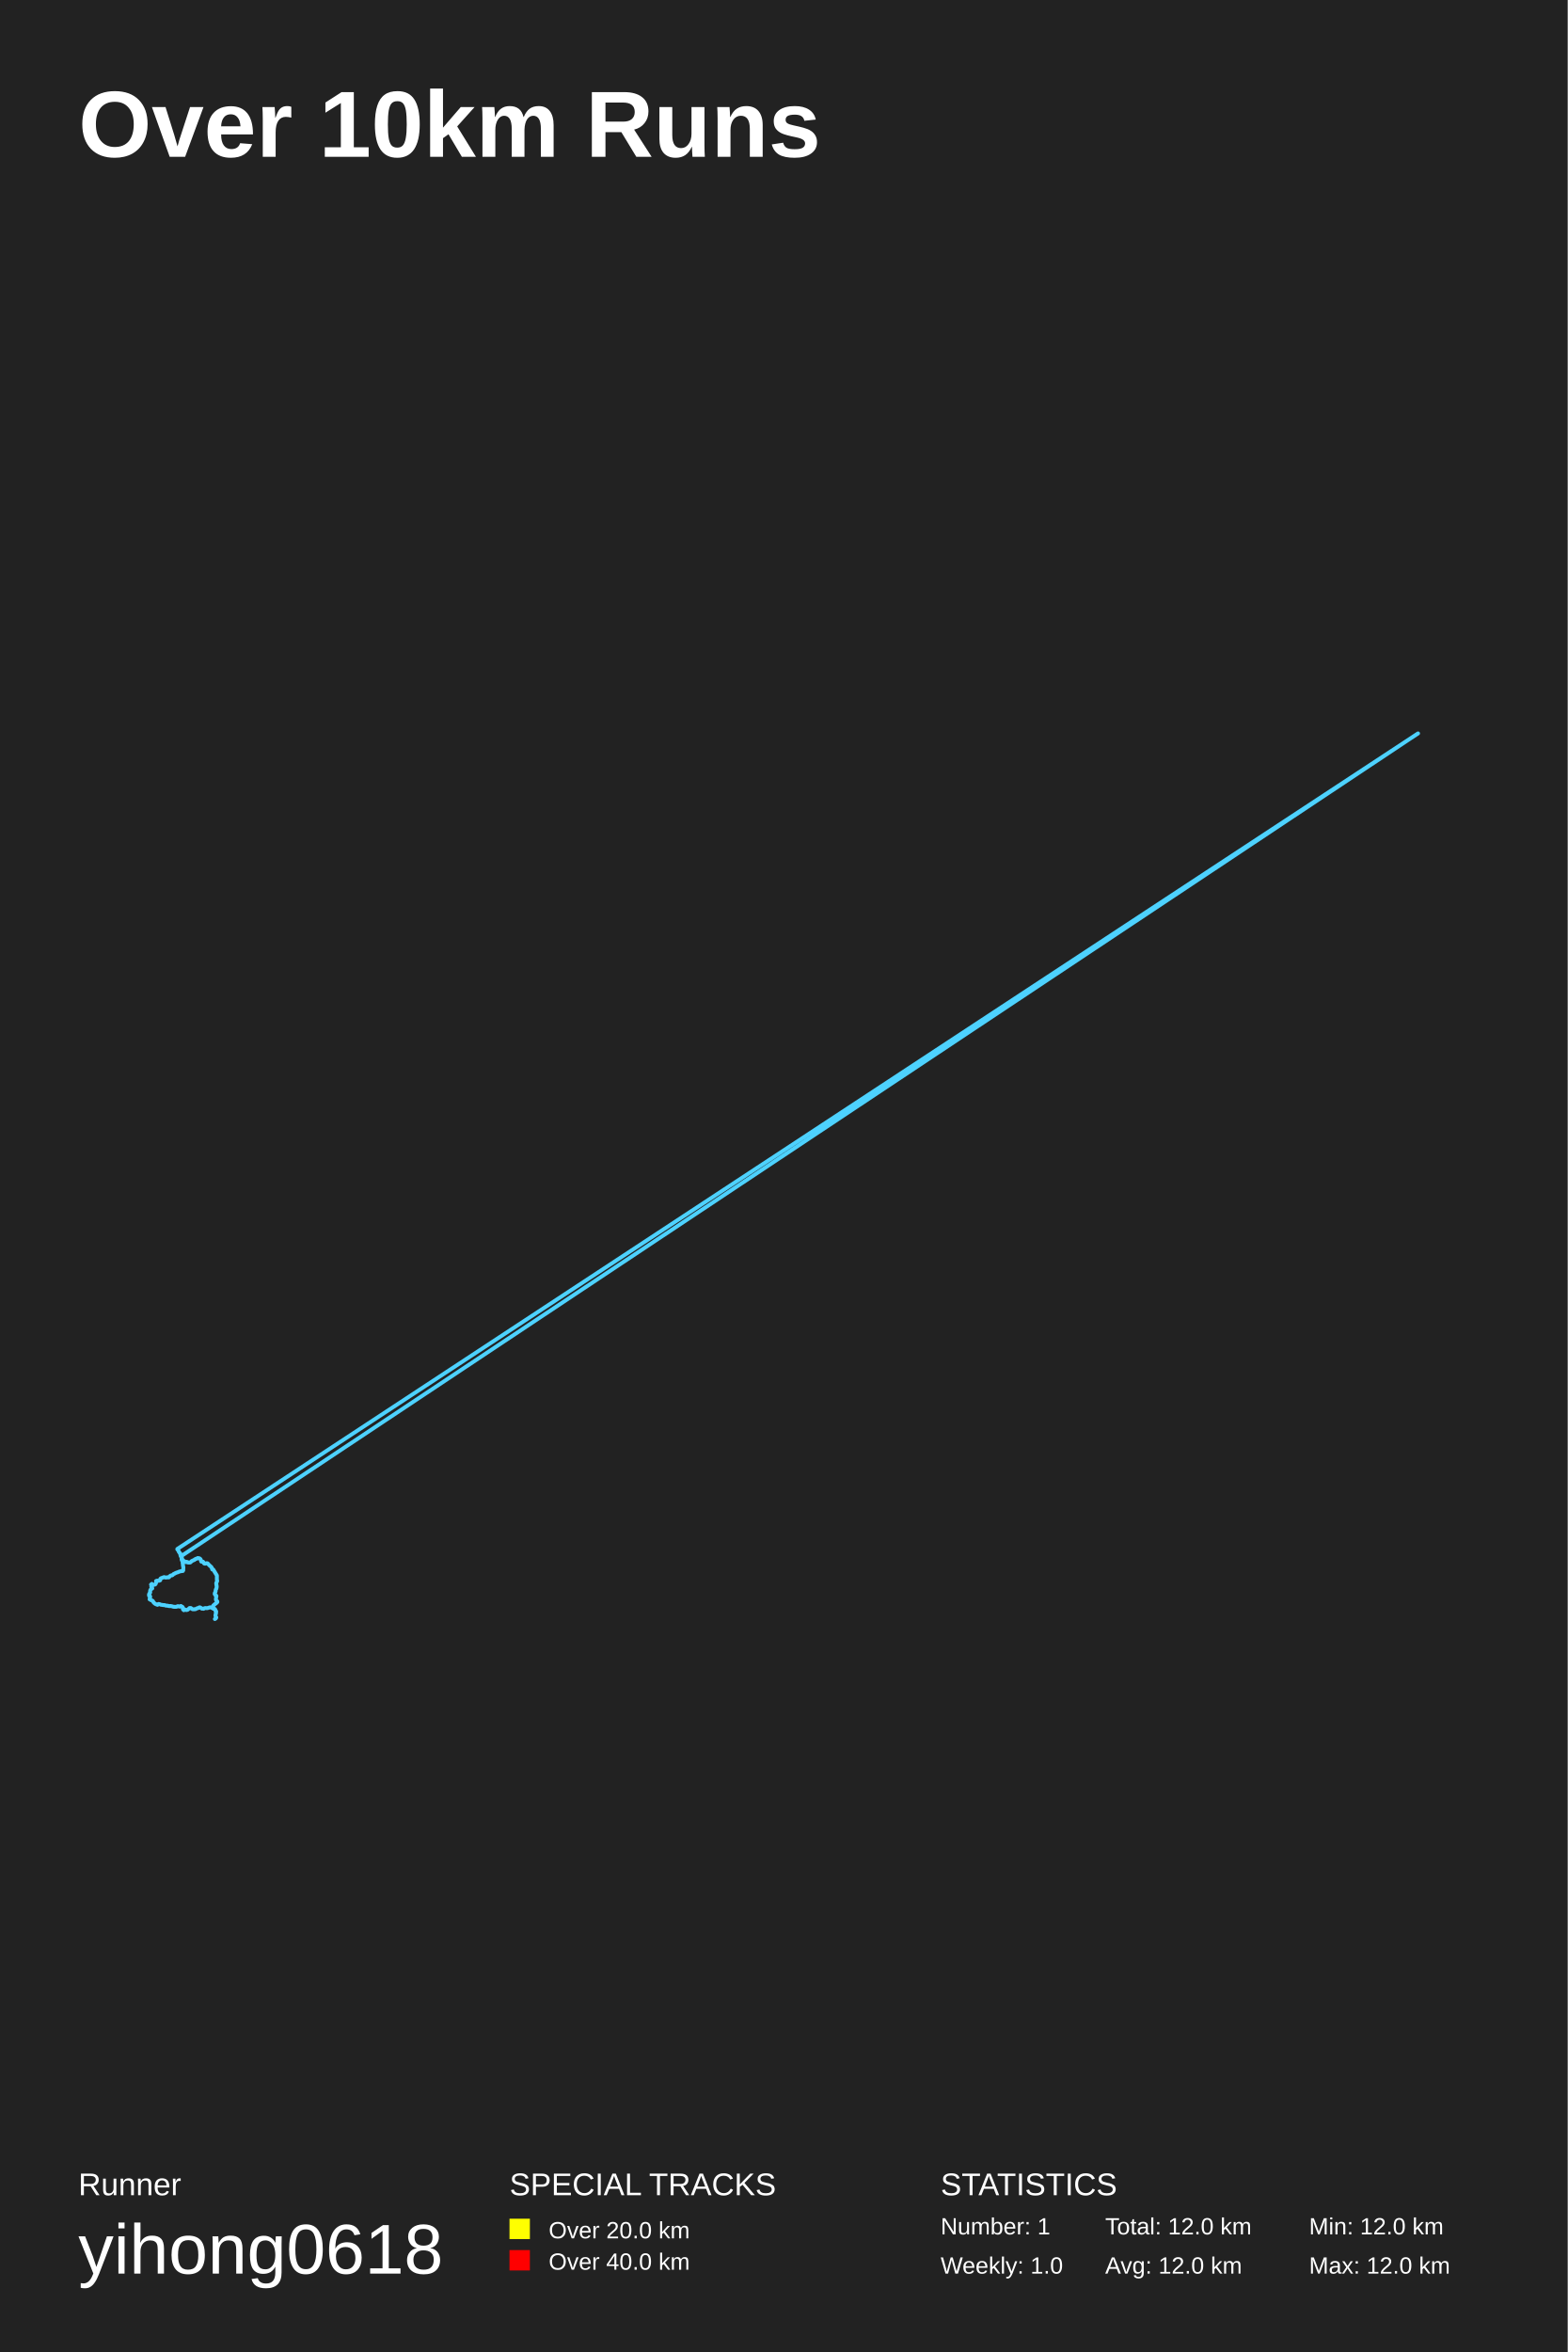
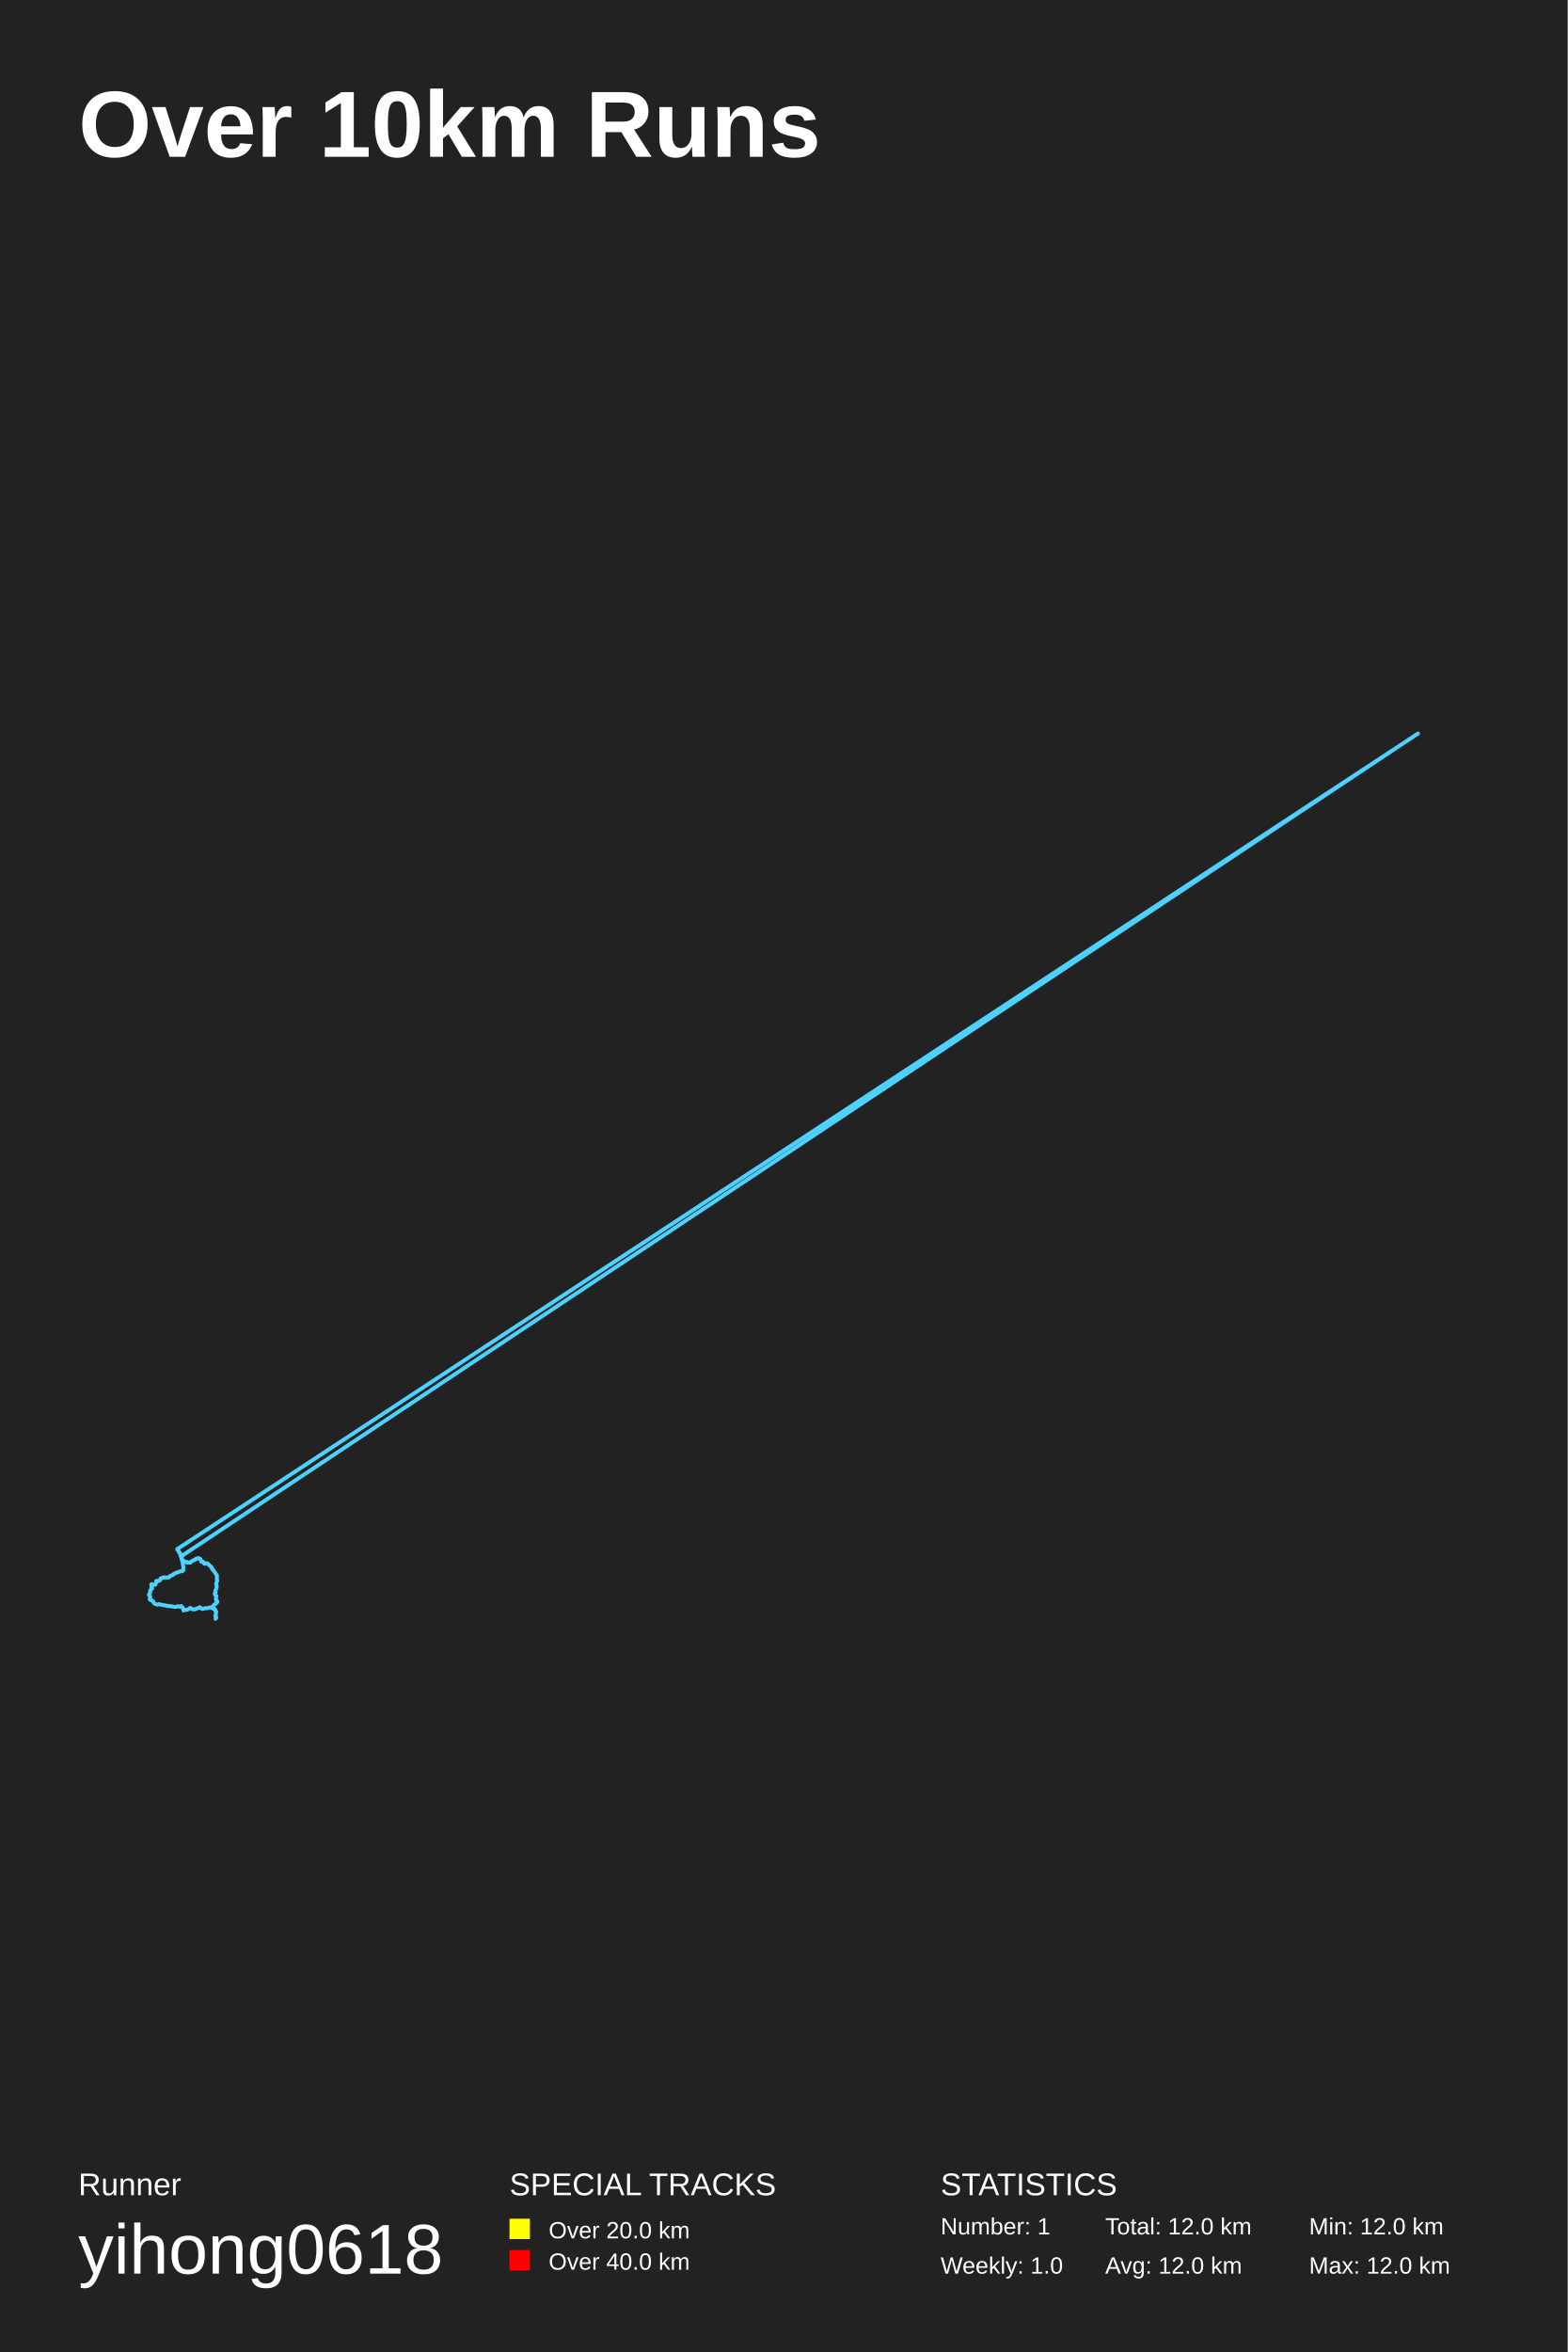
<svg xmlns="http://www.w3.org/2000/svg" baseProfile="full" height="300mm" version="1.1" viewBox="0,0,200,300" width="200mm">
  <defs />
  <rect fill="#222222" height="300" width="200" x="0" y="0" />
  <text fill="#FFFFFF" style="font-size:12px; font-family:Arial; font-weight:bold;" x="10" y="20">Over 10km Runs</text>
  <text fill="#FFFFFF" style="font-size:4px; font-family:Arial" x="10" y="280">Runner</text>
  <text fill="#FFFFFF" style="font-size:9px; font-family:Arial" x="10" y="290">yihong0618</text>
  <text fill="#FFFFFF" style="font-size:4px; font-family:Arial" x="65" y="280">SPECIAL TRACKS</text>
  <rect fill="yellow" height="2.6" width="2.6" x="65" y="283" />
  <text fill="#FFFFFF" style="font-size:3px; font-family:Arial" x="70" y="285.5">Over 20.0 km</text>
  <rect fill="red" height="2.6" width="2.6" x="65" y="287" />
  <text fill="#FFFFFF" style="font-size:3px; font-family:Arial" x="70" y="289.5">Over 40.0 km</text>
  <text fill="#FFFFFF" style="font-size:4px; font-family:Arial" x="120" y="280">STATISTICS</text>
  <text fill="#FFFFFF" style="font-size:3px; font-family:Arial" x="120" y="285">Number: 1</text>
  <text fill="#FFFFFF" style="font-size:3px; font-family:Arial" x="120" y="290">Weekly: 1.0</text>
  <text fill="#FFFFFF" style="font-size:3px; font-family:Arial" x="141" y="285">Total: 12.0 km</text>
  <text fill="#FFFFFF" style="font-size:3px; font-family:Arial" x="141" y="290">Avg: 12.0 km</text>
  <text fill="#FFFFFF" style="font-size:3px; font-family:Arial" x="167" y="285">Min: 12.0 km</text>
  <text fill="#FFFFFF" style="font-size:3px; font-family:Arial" x="167" y="290">Max: 12.0 km</text>
-   <polyline fill="none" opacity="1" points="27.533,205.697 27.58,205.587 27.504,205.497 27.495,205.365 27.409,205.26 27.333,205.181 27.219,205.181 27.224,205.181 27.253,205.181 27.229,205.186 27.219,205.186 27.229,205.181 27.219,205.186 27.21,205.191 27.214,205.197 27.214,205.191 27.138,205.097 27.138,204.986 27.153,204.902 27.195,204.812 27.257,204.744 27.338,204.691 27.381,204.633 27.481,204.565 27.576,204.496 27.671,204.407 27.728,204.338 27.718,204.254 27.642,204.185 27.576,204.117 27.538,203.98 27.557,203.896 27.566,203.801 27.571,203.711 27.609,203.59 27.561,203.495 27.481,203.464 27.457,203.406 27.39,203.316 27.419,203.148 27.471,203.084 27.504,202.974 27.509,202.853 27.542,202.732 27.604,202.626 27.628,202.505 27.642,202.41 27.642,202.31 27.618,202.215 27.614,202.12 27.595,202.047 27.585,201.936 27.647,201.789 27.699,201.694 27.699,201.599 27.666,201.483 27.671,201.367 27.666,201.246 27.671,201.104 27.671,200.956 27.205,200.192 27.157,200.203 27.077,200.182 27.062,200.087 27.015,200.019 27.015,199.971 26.996,199.945 26.967,199.876 26.906,199.834 26.858,199.776 26.801,199.745 26.768,199.718 26.711,199.639 26.654,199.592 26.549,199.502 26.502,199.418 26.426,199.397 26.374,199.387 26.279,199.413 26.198,199.439 26.112,199.45 26.022,199.402 25.989,199.318 25.946,199.26 25.898,199.197 25.808,199.186 25.718,199.202 25.708,199.16 25.708,199.139 25.732,199.149 25.732,199.139 25.689,199.176 25.68,199.165 25.67,199.171 25.699,199.192 25.694,199.171 25.685,199.165 25.699,199.139 25.699,199.134 25.628,199.039 25.618,198.981 25.599,198.902 25.561,198.854 25.537,198.839 25.485,198.802 25.433,198.76 25.362,198.76 25.295,198.739 25.271,198.733 25.257,198.728 25.2,198.744 25.143,198.775 25.086,198.818 25.039,198.812 24.982,198.833 24.934,198.87 24.848,198.902 24.82,198.955 24.777,198.981 24.734,198.986 24.668,199.023 24.616,199.044 24.535,199.081 24.459,199.113 24.383,199.192 24.312,199.271 24.231,199.307 24.155,199.302 24.098,199.307 24.008,199.292 23.946,199.292 23.974,199.271 23.965,199.265 23.965,199.286 23.955,199.281 23.913,199.271 23.865,199.228 23.808,199.207 23.756,199.255 23.699,199.213 23.637,199.186 23.556,199.228 23.485,199.144 23.437,199.076 23.38,199.049 23.357,199.023 23.342,199.018 23.319,198.97 23.262,198.912 23.195,198.907 23.195,198.912 23.2,198.907 23.167,198.876 23.181,198.802 23.205,198.728 23.186,198.675 23.129,198.623 23.114,198.575 23.086,198.517 23.048,198.47 23.029,198.38 23.01,198.291 22.996,198.138 22.924,198.096 22.891,198.017 22.834,197.969 22.81,197.922 22.787,197.832 22.73,197.753 22.682,197.685 22.673,197.632 22.644,197.622 22.635,197.638 22.644,197.638 22.644,197.638 22.63,197.632 22.639,197.627 22.644,197.622 22.658,197.627 22.706,197.543 22.692,197.553 22.658,197.58 22.639,197.569 22.625,197.58 22.62,197.59 22.635,197.58 22.63,197.58 22.625,197.574 22.63,197.569 22.635,197.564 22.639,197.569 22.635,197.564 180.91,93.55 180.815,93.608 180.815,93.608 180.815,93.608 180.815,93.608 180.724,93.666 23.086,198.507 23.119,198.57 23.162,198.66 23.186,198.749 23.167,198.844 23.181,198.949 23.209,199.028 23.271,199.107 23.309,199.207 23.3,199.334 23.319,199.429 23.338,199.597 23.347,199.734 23.38,199.834 23.395,199.94 23.38,200.098 23.371,200.208 23.38,200.277 23.323,200.382 23.162,200.393 23.034,200.419 22.92,200.445 22.81,200.482 22.696,200.54 22.573,200.577 22.468,200.614 22.383,200.651 22.297,200.709 22.202,200.74 22.107,200.798 22.079,200.846 22.05,200.867 22.05,200.862 22.022,200.888 21.979,200.93 21.903,200.946 21.813,200.946 21.727,200.993 21.656,201.051 21.613,201.093 21.575,201.172 21.513,201.204 21.423,201.193 21.337,201.183 21.238,201.209 21.147,201.22 21.062,201.204 20.986,201.162 20.896,201.172 20.824,201.209 20.772,201.209 20.701,201.257 20.625,201.278 20.549,201.304 20.487,201.346 20.44,201.42 20.425,201.494 20.44,201.562 20.383,201.583 20.349,201.604 20.311,201.615 20.245,201.631 20.154,201.625 20.078,201.61 19.983,201.631 19.907,201.662 19.926,201.699 19.936,201.762 19.926,201.831 19.907,201.857 19.903,201.899 19.888,201.947 19.865,202.005 19.827,202.078 19.741,202.126 19.656,202.12 19.599,202.147 19.527,202.184 19.461,202.215 19.437,202.178 19.39,202.142 19.371,202.147 19.342,202.11 19.318,202.094 19.356,202.078 19.371,202.026 19.38,202.041 19.328,202.073 19.266,202.11 19.333,202.226 19.304,202.384 19.361,202.494 19.428,202.6 19.342,202.658 19.238,202.721 19.166,202.853 19.147,203.011 19.162,203.121 19.062,203.253 19.005,203.385 19.024,203.548 19.124,203.569 19.162,203.653 19.152,203.738 19.119,203.843 19.086,203.996 19.19,204.043 19.266,204.101 19.39,204.143 19.504,204.212 19.565,204.349 19.665,204.459 19.793,204.565 19.945,204.638 20.093,204.696 20.216,204.591 20.359,204.612 20.511,204.681 20.672,204.702 20.82,204.728 20.972,204.733 21.048,204.744 21.157,204.796 21.276,204.802 21.395,204.807 21.485,204.839 21.632,204.86 21.76,204.849 21.893,204.875 21.988,204.896 22.117,204.939 22.254,204.949 22.402,204.954 22.544,204.939 22.658,204.87 22.753,204.87 22.877,204.923 23.015,204.918 23.076,204.844 23.143,204.907 23.262,204.949 23.361,205.102 23.333,205.255 23.404,205.339 23.452,205.381 23.608,205.302 23.77,205.365 23.936,205.328 24.074,205.207 24.188,205.102 24.354,205.107 24.464,205.202 24.587,205.265 24.791,205.26 24.92,205.255 25.02,205.207 25.157,205.134 25.305,205.102 25.423,205.023 25.509,205.018 25.632,205.091 25.746,205.181 25.87,205.176 25.97,205.202 26.051,205.144 26.188,205.107 26.326,205.118 26.464,205.118 26.578,205.081 26.678,205.049 26.768,205.018 26.901,205.028 27.02,205.086 27.148,205.112 27.214,205.134 27.343,205.181 27.447,205.27 27.481,205.407 27.571,205.518 27.552,205.65 27.561,205.802 27.504,205.929 27.485,206.066 27.519,206.198 27.595,206.303 27.547,206.419 27.414,206.508" stroke="#4DD2FF" stroke-dasharray="none" stroke-linecap="round" stroke-linejoin="round" stroke-width="0.5" />
+   <polyline fill="none" opacity="1" points="27.552,205.666 27.566,205.555 27.471,205.46 27.471,205.334 27.376,205.239 27.253,205.165 27.229,205.191 27.234,205.191 27.243,205.191 27.214,205.197 27.224,205.197 27.224,205.197 27.214,205.207 27.214,205.202 27.214,205.197 27.214,205.202 27.124,205.055 27.138,204.96 27.162,204.886 27.224,204.796 27.276,204.733 27.338,204.691 27.428,204.617 27.523,204.544 27.618,204.449 27.694,204.391 27.728,204.312 27.704,204.233 27.599,204.17 27.566,204.075 27.533,203.948 27.566,203.869 27.576,203.79 27.576,203.664 27.618,203.564 27.504,203.495 27.481,203.458 27.428,203.401 27.395,203.285 27.443,203.127 27.5,203.058 27.49,202.942 27.504,202.805 27.58,202.679 27.623,202.6 27.623,202.473 27.661,202.373 27.628,202.289 27.628,202.184 27.599,202.115 27.595,202.026 27.59,201.899 27.671,201.768 27.694,201.657 27.699,201.562 27.656,201.451 27.671,201.33 27.661,201.204 27.685,201.009 27.671,200.962 27.181,200.208 27.119,200.203 27.062,200.15 27.039,200.077 27.024,200.013 27.005,199.982 26.982,199.913 26.953,199.855 26.906,199.797 26.83,199.776 26.787,199.724 26.739,199.697 26.692,199.624 26.625,199.56 26.526,199.487 26.469,199.397 26.412,199.387 26.331,199.423 26.241,199.439 26.169,199.455 26.065,199.455 26.017,199.392 25.979,199.297 25.946,199.228 25.87,199.197 25.765,199.218 25.704,199.197 25.699,199.171 25.718,199.155 25.713,199.165 25.699,199.165 25.694,199.171 25.666,199.176 25.685,199.176 25.67,199.197 25.68,199.176 25.699,199.171 25.699,199.165 25.67,199.102 25.623,199.007 25.609,198.97 25.571,198.881 25.542,198.854 25.523,198.828 25.457,198.802 25.409,198.76 25.343,198.775 25.29,198.739 25.257,198.754 25.257,198.733 25.176,198.781 25.115,198.807 25.067,198.839 25.015,198.818 24.972,198.854 24.91,198.897 24.844,198.944 24.801,198.981 24.758,198.986 24.711,199.018 24.654,199.023 24.582,199.07 24.511,199.113 24.416,199.144 24.354,199.228 24.288,199.313 24.188,199.313 24.141,199.292 24.06,199.307 23.979,199.302 23.951,199.292 23.965,199.276 23.97,199.297 23.951,199.281 23.946,199.307 23.894,199.265 23.837,199.223 23.794,199.223 23.723,199.281 23.67,199.202 23.599,199.213 23.537,199.213 23.471,199.128 23.423,199.07 23.361,199.039 23.347,199.039 23.333,199.028 23.285,198.955 23.238,198.912 23.19,198.944 23.195,198.928 23.19,198.907 23.167,198.86 23.195,198.775 23.195,198.728 23.162,198.675 23.119,198.607 23.095,198.57 23.062,198.512 23.043,198.449 23.019,198.365 23.005,198.28 22.977,198.122 22.905,198.075 22.882,197.996 22.81,197.954 22.801,197.896 22.768,197.811 22.706,197.732 22.677,197.664 22.658,197.632 22.63,197.638 22.62,197.648 22.649,197.648 22.639,197.643 22.63,197.638 22.644,197.648 22.644,197.638 22.682,197.601 22.696,197.564 22.692,197.585 22.62,197.569 22.63,197.58 22.62,197.585 22.62,197.601 22.625,197.59 22.625,197.585 22.63,197.585 22.63,197.574 22.63,197.58 22.639,197.569 180.91,93.56 180.815,93.618 180.815,93.618 180.815,93.618 180.815,93.618 180.739,93.661 180.629,93.734 23.091,198.528 23.119,198.649 23.195,198.691 23.181,198.786 23.181,198.881 23.195,198.997 23.238,199.065 23.281,199.149 23.309,199.276 23.314,199.392 23.314,199.513 23.357,199.666 23.376,199.797 23.38,199.887 23.39,200.013 23.376,200.156 23.38,200.25 23.371,200.324 23.257,200.403 23.1,200.398 22.996,200.445 22.872,200.461 22.768,200.509 22.644,200.567 22.53,200.609 22.425,200.64 22.354,200.677 22.264,200.719 22.169,200.767 22.093,200.819 22.064,200.867 22.05,200.877 22.05,200.883 22.003,200.919 21.936,200.946 21.87,200.962 21.765,200.972 21.699,201.035 21.637,201.067 21.604,201.12 21.556,201.209 21.466,201.214 21.39,201.188 21.299,201.204 21.204,201.225 21.114,201.23 21.029,201.199 20.953,201.178 20.867,201.193 20.805,201.214 20.748,201.23 20.677,201.283 20.592,201.293 20.506,201.32 20.468,201.388 20.43,201.467 20.44,201.536 20.402,201.583 20.368,201.599 20.33,201.62 20.292,201.631 20.212,201.646 20.126,201.625 20.031,201.625 19.941,201.662 19.917,201.683 19.931,201.72 19.926,201.794 19.926,201.847 19.898,201.894 19.888,201.92 19.879,201.978 19.865,202.047 19.812,202.131 19.708,202.12 19.641,202.152 19.584,202.173 19.494,202.215 19.428,202.205 19.413,202.173 19.371,202.152 19.366,202.147 19.328,202.11 19.314,202.094 19.371,202.041 19.375,202.041 19.333,202.078 19.304,202.099 19.299,202.178 19.328,202.294 19.314,202.447 19.39,202.537 19.409,202.647 19.299,202.679 19.223,202.789 19.147,202.926 19.176,203.063 19.128,203.185 19.038,203.311 19.005,203.448 19.076,203.553 19.162,203.622 19.133,203.69 19.152,203.775 19.109,203.911 19.114,204.033 19.204,204.08 19.318,204.117 19.432,204.17 19.556,204.285 19.589,204.412 19.708,204.522 19.865,204.623 20.012,204.665 20.126,204.681 20.292,204.602 20.421,204.649 20.582,204.691 20.734,204.728 20.891,204.749 21.01,204.76 21.1,204.765 21.195,204.817 21.323,204.823 21.433,204.823 21.547,204.854 21.67,204.87 21.817,204.865 21.927,204.907 22.026,204.912 22.155,204.949 22.297,204.96 22.444,204.965 22.587,204.918 22.696,204.865 22.796,204.912 22.924,204.949 23.034,204.902 23.124,204.844 23.181,204.96 23.314,205.039 23.333,205.17 23.395,205.286 23.423,205.434 23.499,205.344 23.67,205.339 23.827,205.334 23.989,205.297 24.122,205.181 24.259,205.091 24.402,205.165 24.497,205.239 24.668,205.281 24.863,205.276 24.953,205.228 25.081,205.191 25.2,205.112 25.347,205.102 25.471,204.991 25.556,205.055 25.68,205.118 25.784,205.207 25.898,205.218 26.008,205.191 26.098,205.144 26.231,205.118 26.397,205.149 26.507,205.107 26.625,205.076 26.711,205.044 26.815,205.023 26.953,205.06 27.067,205.118 27.191,205.144 27.272,205.165 27.381,205.218 27.471,205.328 27.49,205.481 27.585,205.571 27.561,205.718 27.533,205.855 27.519,205.997 27.466,206.134 27.58,206.234 27.59,206.366 27.495,206.477" stroke="#4DD2FF" stroke-dasharray="none" stroke-linecap="round" stroke-linejoin="round" stroke-width="0.5" />
</svg>
